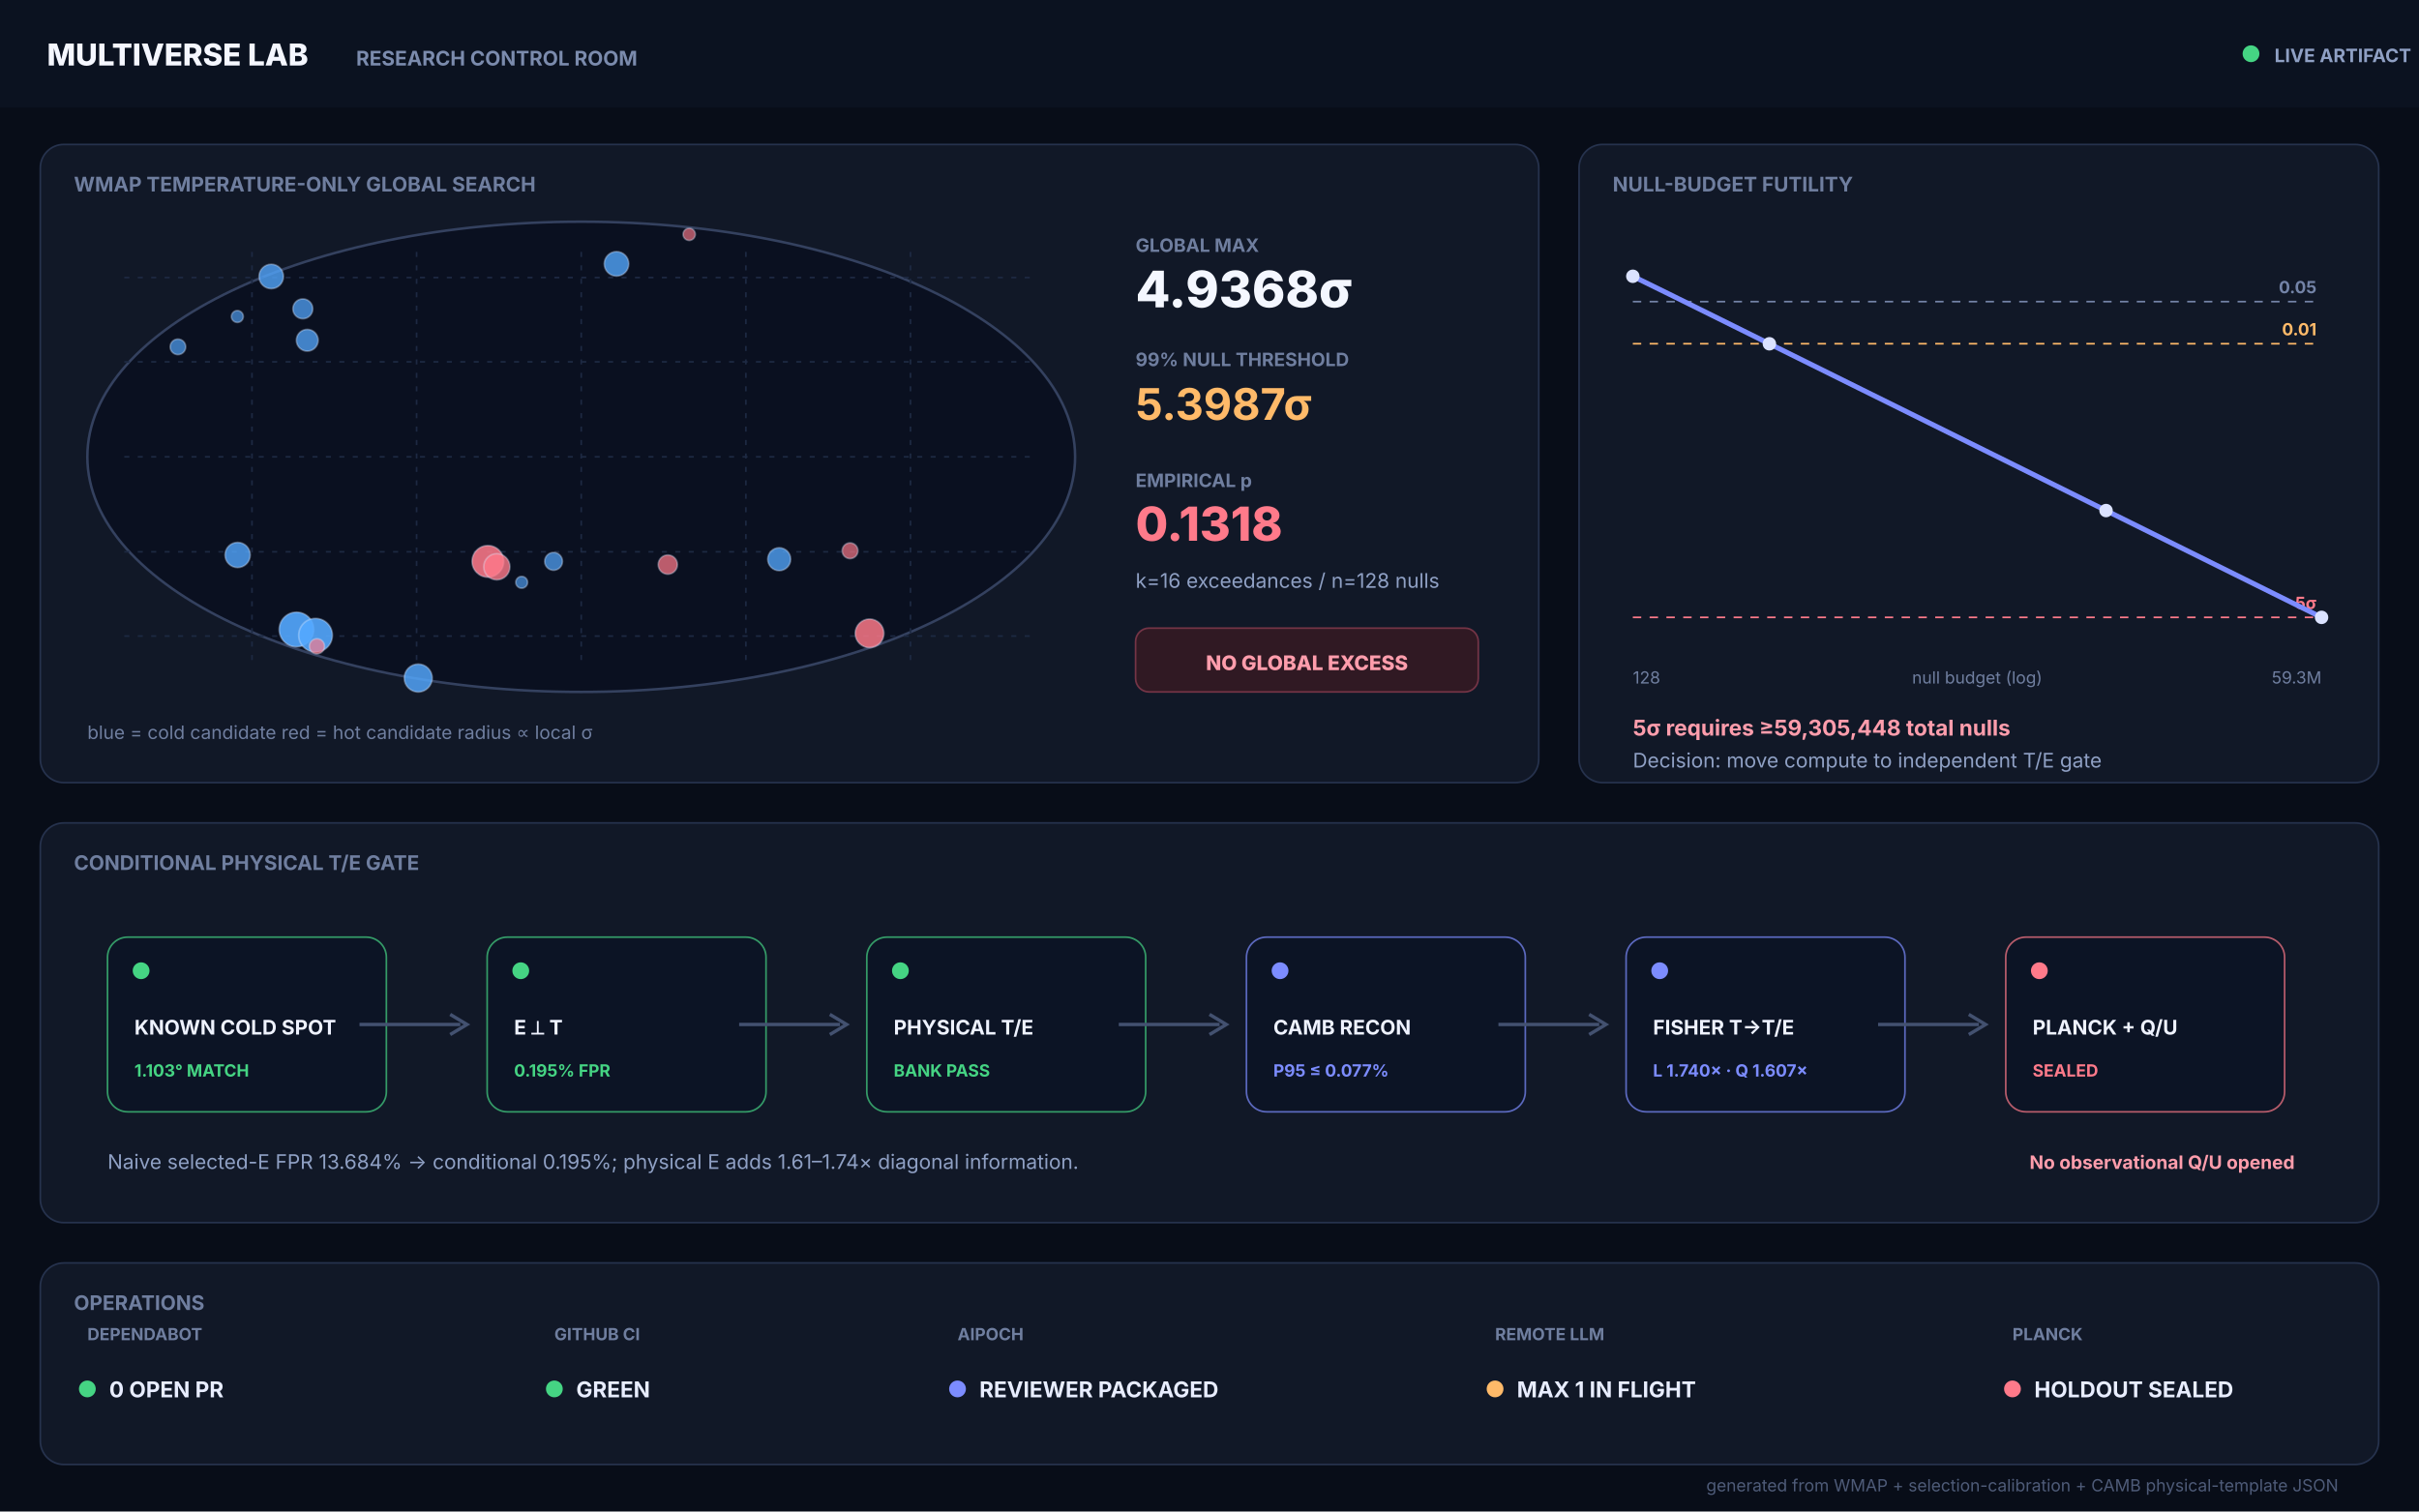
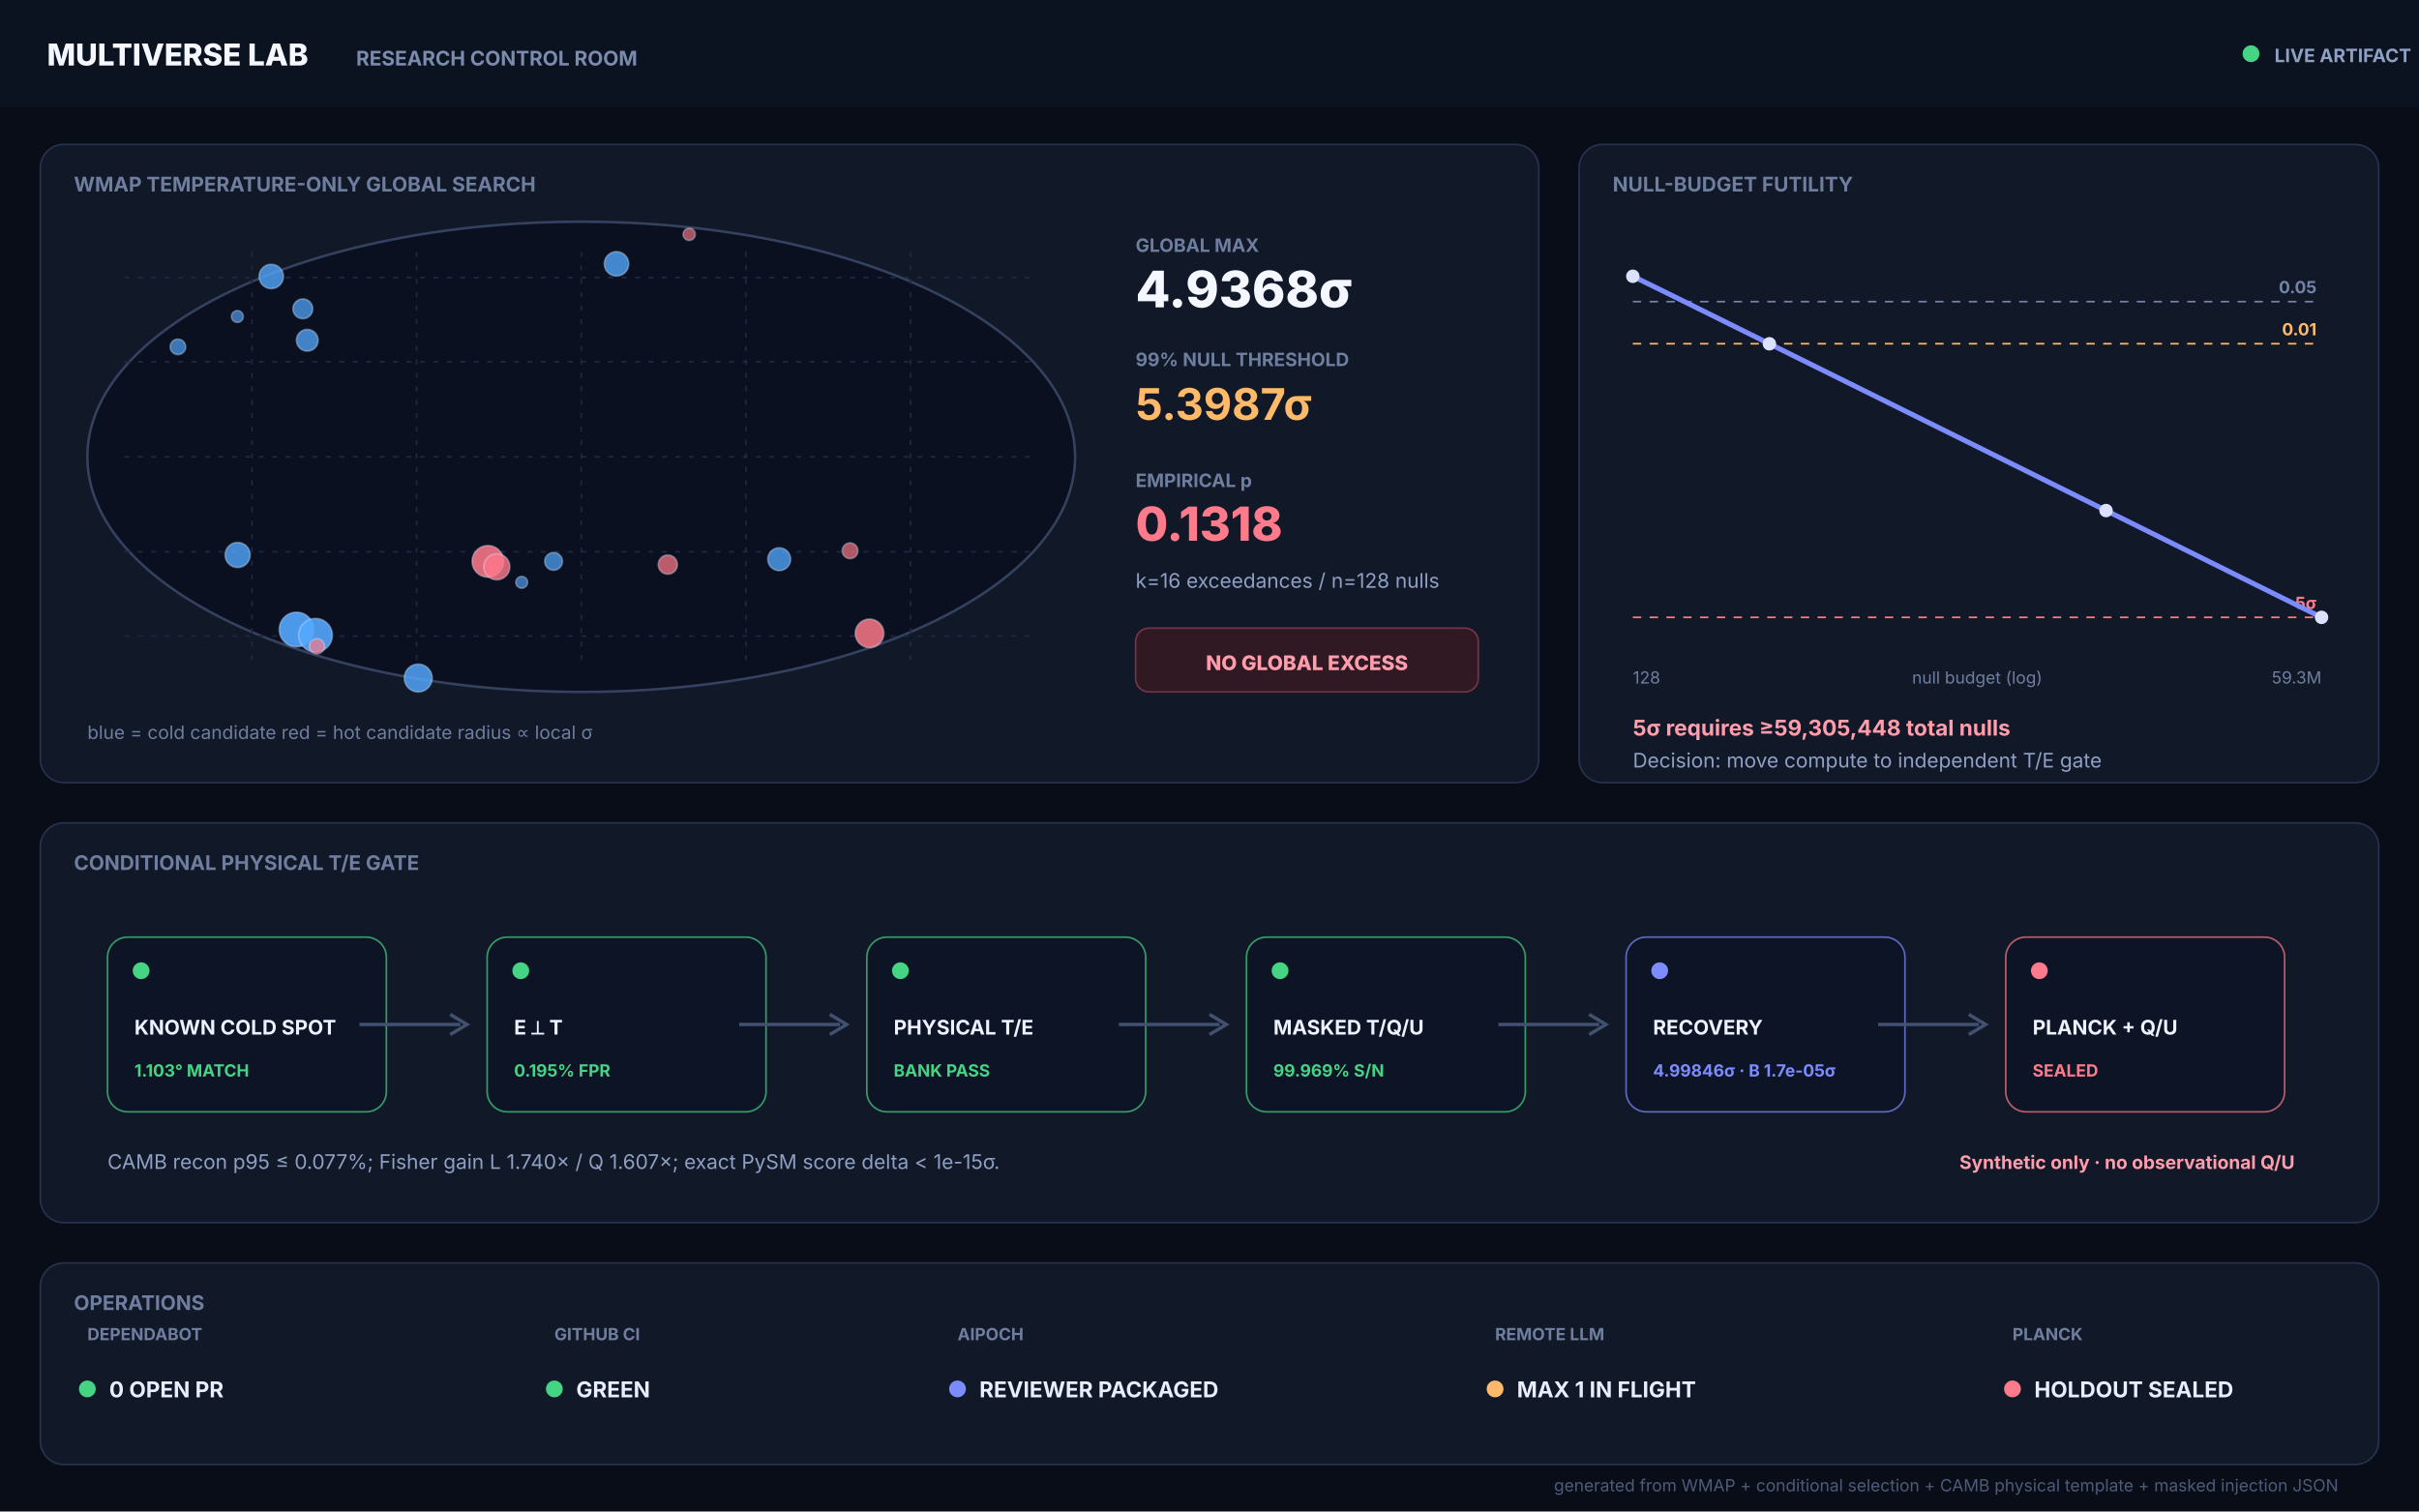
<svg xmlns="http://www.w3.org/2000/svg" width="1440" height="900" viewBox="0 0 1440 900">
  <rect width="1440" height="900" fill="#080d18" />
  <style>text{font-family:Inter,ui-sans-serif,system-ui,-apple-system,BlinkMacSystemFont,"Segoe UI",sans-serif}.mono{font-family:"SFMono-Regular",Consolas,monospace}</style>
  <rect x="0" y="0" width="1440" height="64" fill="#0b1220" />
  <text x="28" y="39" fill="#f5f7ff" font-size="18" font-weight="800" text-anchor="start">MULTIVERSE LAB</text>
  <text x="212" y="39" fill="#7b8bad" font-size="12" font-weight="700" text-anchor="start">RESEARCH CONTROL ROOM</text>
  <circle cx="1340" cy="32" r="5" fill="#45d483" />
  <text x="1354" y="37" fill="#8fa0c4" font-size="11" font-weight="700" text-anchor="start">LIVE ARTIFACT</text>
  <rect x="24" y="86" width="892" height="380" rx="14" fill="#111827" stroke="#26324d" />
  <text x="44" y="114" fill="#6f7e9f" font-size="12" font-weight="700" text-anchor="start">WMAP TEMPERATURE-ONLY GLOBAL SEARCH</text>
  <ellipse cx="346.0" cy="272.0" rx="294.0" ry="140.0" fill="#0a1020" stroke="#34415f" stroke-width="1.5" />
  <line x1="150.0" y1="150" x2="150.0" y2="394" stroke="#1d2942" stroke-width="1" stroke-dasharray="3 5" />
  <line x1="248.0" y1="150" x2="248.0" y2="394" stroke="#1d2942" stroke-width="1" stroke-dasharray="3 5" />
  <line x1="346.0" y1="150" x2="346.0" y2="394" stroke="#1d2942" stroke-width="1" stroke-dasharray="3 5" />
  <line x1="444.0" y1="150" x2="444.0" y2="394" stroke="#1d2942" stroke-width="1" stroke-dasharray="3 5" />
  <line x1="542.0" y1="150" x2="542.0" y2="394" stroke="#1d2942" stroke-width="1" stroke-dasharray="3 5" />
  <line x1="74" y1="378.734" x2="618" y2="378.734" stroke="#1d2942" stroke-width="1" stroke-dasharray="3 5" />
  <line x1="74" y1="328.556" x2="618" y2="328.556" stroke="#1d2942" stroke-width="1" stroke-dasharray="3 5" />
  <line x1="74" y1="272.0" x2="618" y2="272.0" stroke="#1d2942" stroke-width="1" stroke-dasharray="3 5" />
  <line x1="74" y1="215.444" x2="618" y2="215.444" stroke="#1d2942" stroke-width="1" stroke-dasharray="3 5" />
  <line x1="74" y1="165.266" x2="618" y2="165.266" stroke="#1d2942" stroke-width="1" stroke-dasharray="3 5" />
  <circle cx="176.52" cy="374.82" r="10.32" fill="#54a8ff" fill-opacity="0.90" stroke="#dbe8ff" stroke-opacity="0.35" />
  <circle cx="290.45" cy="334.25" r="9.44" fill="#ff7a8a" fill-opacity="0.86" stroke="#dbe8ff" stroke-opacity="0.35" />
  <circle cx="248.97" cy="403.72" r="8.32" fill="#54a8ff" fill-opacity="0.82" stroke="#dbe8ff" stroke-opacity="0.35" />
  <circle cx="367.00" cy="157.10" r="7.29" fill="#54a8ff" fill-opacity="0.78" stroke="#dbe8ff" stroke-opacity="0.35" />
  <circle cx="161.47" cy="164.62" r="7.27" fill="#54a8ff" fill-opacity="0.78" stroke="#dbe8ff" stroke-opacity="0.35" />
  <circle cx="187.84" cy="378.26" r="10.03" fill="#54a8ff" fill-opacity="0.89" stroke="#dbe8ff" stroke-opacity="0.35" />
  <circle cx="295.75" cy="337.47" r="7.79" fill="#ff7a8a" fill-opacity="0.80" stroke="#dbe8ff" stroke-opacity="0.35" />
  <circle cx="141.46" cy="330.44" r="7.49" fill="#54a8ff" fill-opacity="0.79" stroke="#dbe8ff" stroke-opacity="0.35" />
  <circle cx="463.85" cy="332.97" r="6.82" fill="#54a8ff" fill-opacity="0.76" stroke="#dbe8ff" stroke-opacity="0.35" />
  <circle cx="182.92" cy="202.61" r="6.48" fill="#54a8ff" fill-opacity="0.75" stroke="#dbe8ff" stroke-opacity="0.35" />
  <circle cx="517.63" cy="377.12" r="8.54" fill="#ff7a8a" fill-opacity="0.83" stroke="#dbe8ff" stroke-opacity="0.35" />
  <circle cx="180.27" cy="183.88" r="5.91" fill="#54a8ff" fill-opacity="0.72" stroke="#dbe8ff" stroke-opacity="0.35" />
  <circle cx="329.54" cy="334.25" r="5.30" fill="#54a8ff" fill-opacity="0.70" stroke="#dbe8ff" stroke-opacity="0.35" />
  <circle cx="506.03" cy="327.93" r="4.69" fill="#ff7a8a" fill-opacity="0.67" stroke="#dbe8ff" stroke-opacity="0.35" />
  <circle cx="105.92" cy="206.53" r="4.62" fill="#54a8ff" fill-opacity="0.67" stroke="#dbe8ff" stroke-opacity="0.35" />
  <circle cx="397.54" cy="336.17" r="5.72" fill="#ff7a8a" fill-opacity="0.72" stroke="#dbe8ff" stroke-opacity="0.35" />
  <circle cx="188.68" cy="384.81" r="4.52" fill="#ff7a8a" fill-opacity="0.67" stroke="#dbe8ff" stroke-opacity="0.35" />
  <circle cx="410.27" cy="139.52" r="3.63" fill="#ff7a8a" fill-opacity="0.63" stroke="#dbe8ff" stroke-opacity="0.35" />
  <circle cx="141.30" cy="188.46" r="3.53" fill="#54a8ff" fill-opacity="0.63" stroke="#dbe8ff" stroke-opacity="0.35" />
  <circle cx="310.55" cy="346.73" r="3.52" fill="#54a8ff" fill-opacity="0.63" stroke="#dbe8ff" stroke-opacity="0.35" />
  <text x="52" y="440" fill="#6f7e9f" font-size="11" font-weight="400" text-anchor="start">blue = cold candidate   red = hot candidate   radius ∝ local σ</text>
  <text x="676" y="150" fill="#6f7e9f" font-size="11" font-weight="700" text-anchor="start">GLOBAL MAX</text>
  <text x="676" y="183" fill="#f4f7ff" font-size="30" font-weight="800" text-anchor="start">4.9368σ</text>
  <text x="676" y="218" fill="#6f7e9f" font-size="11" font-weight="700" text-anchor="start">99% NULL THRESHOLD</text>
  <text x="676" y="250" fill="#ffba69" font-size="26" font-weight="750" text-anchor="start">5.3987σ</text>
  <text x="676" y="290" fill="#6f7e9f" font-size="11" font-weight="700" text-anchor="start">EMPIRICAL p</text>
  <text x="676" y="322" fill="#ff7a8a" font-size="28" font-weight="800" text-anchor="start">0.1318</text>
  <text x="676" y="350" fill="#8fa0c4" font-size="12" font-weight="400" text-anchor="start">k=16 exceedances / n=128 nulls</text>
  <rect x="676" y="374" width="204" height="38" rx="8" fill="#301923" stroke="#743446" />
  <text x="778" y="399" fill="#ff9dac" font-size="12" font-weight="800" text-anchor="middle">NO GLOBAL EXCESS</text>
  <rect x="940" y="86" width="476" height="380" rx="14" fill="#111827" stroke="#26324d" />
  <text x="960" y="114" fill="#6f7e9f" font-size="12" font-weight="700" text-anchor="start">NULL-BUDGET FUTILITY</text>
  <line x1="972" y1="179.594" x2="1382" y2="179.594" stroke="#7383a7" stroke-width="1" stroke-dasharray="5 5" />
  <text x="1379" y="174.594" fill="#7383a7" font-size="10" font-weight="700" text-anchor="end">0.05</text>
  <line x1="972" y1="204.664" x2="1382" y2="204.664" stroke="#ffba69" stroke-width="1" stroke-dasharray="5 5" />
  <text x="1379" y="199.664" fill="#ffba69" font-size="10" font-weight="700" text-anchor="end">0.01</text>
  <line x1="972" y1="367.596" x2="1382" y2="367.596" stroke="#ff7a8a" stroke-width="1" stroke-dasharray="5 5" />
  <text x="1379" y="362.596" fill="#ff7a8a" font-size="10" font-weight="700" text-anchor="end">5σ</text>
  <polyline points="972.0,164.5 993.8,175.2 1015.6,186.0 1037.4,196.8 1053.3,204.7 1109.0,232.3 1181.3,268.1 1253.7,304.0 1382.0,367.6" fill="none" stroke="#7c8cff" stroke-width="3" />
  <circle cx="972.0" cy="164.5" r="4" fill="#dbe2ff" />
  <circle cx="1053.3" cy="204.7" r="4" fill="#dbe2ff" />
  <circle cx="1253.7" cy="304.0" r="4" fill="#dbe2ff" />
  <circle cx="1382.0" cy="367.6" r="4" fill="#dbe2ff" />
  <text x="972" y="407" fill="#6f7e9f" font-size="10" font-weight="400" text-anchor="start">128</text>
  <text x="1177.0" y="407" fill="#6f7e9f" font-size="10" font-weight="400" text-anchor="middle">null budget (log)</text>
  <text x="1382" y="407" fill="#6f7e9f" font-size="10" font-weight="400" text-anchor="end">59.3M</text>
  <text x="972" y="438" fill="#ff9dac" font-size="13" font-weight="700" text-anchor="start">5σ requires ≥59,305,448 total nulls</text>
  <text x="972" y="457" fill="#8fa0c4" font-size="12" font-weight="400" text-anchor="start">Decision: move compute to independent T/E gate</text>
  <rect x="24" y="490" width="1392" height="238" rx="14" fill="#111827" stroke="#26324d" />
  <text x="44" y="518" fill="#6f7e9f" font-size="12" font-weight="700" text-anchor="start">CONDITIONAL PHYSICAL T/E GATE</text>
  <rect x="64" y="558" width="166" height="104" rx="12" fill="#0c1425" stroke="#45d483" stroke-opacity="0.7" />
  <circle cx="84" cy="578" r="5" fill="#45d483" />
  <text x="80" y="616" fill="#eef2ff" font-size="12" font-weight="750" text-anchor="start">KNOWN COLD SPOT</text>
  <text x="80" y="641" fill="#45d483" font-size="10" font-weight="700" text-anchor="start">1.103° MATCH</text>
  <line x1="214" y1="610" x2="274" y2="610" stroke="#435170" stroke-width="2" />
  <path d="M268 604 L278 610 L268 616" fill="none" stroke="#435170" stroke-width="2" />
  <rect x="290" y="558" width="166" height="104" rx="12" fill="#0c1425" stroke="#45d483" stroke-opacity="0.7" />
  <circle cx="310" cy="578" r="5" fill="#45d483" />
  <text x="306" y="616" fill="#eef2ff" font-size="12" font-weight="750" text-anchor="start">E ⟂ T</text>
  <text x="306" y="641" fill="#45d483" font-size="10" font-weight="700" text-anchor="start">0.195% FPR</text>
  <line x1="440" y1="610" x2="500" y2="610" stroke="#435170" stroke-width="2" />
  <path d="M494 604 L504 610 L494 616" fill="none" stroke="#435170" stroke-width="2" />
  <rect x="516" y="558" width="166" height="104" rx="12" fill="#0c1425" stroke="#45d483" stroke-opacity="0.7" />
  <circle cx="536" cy="578" r="5" fill="#45d483" />
  <text x="532" y="616" fill="#eef2ff" font-size="12" font-weight="750" text-anchor="start">PHYSICAL T/E</text>
  <text x="532" y="641" fill="#45d483" font-size="10" font-weight="700" text-anchor="start">BANK PASS</text>
  <line x1="666" y1="610" x2="726" y2="610" stroke="#435170" stroke-width="2" />
  <path d="M720 604 L730 610 L720 616" fill="none" stroke="#435170" stroke-width="2" />
-   <rect x="742" y="558" width="166" height="104" rx="12" fill="#0c1425" stroke="#7c8cff" stroke-opacity="0.7" />
-   <circle cx="762" cy="578" r="5" fill="#7c8cff" />
-   <text x="758" y="616" fill="#eef2ff" font-size="12" font-weight="750" text-anchor="start">CAMB RECON</text>
-   <text x="758" y="641" fill="#7c8cff" font-size="10" font-weight="700" text-anchor="start">P95 ≤ 0.077%</text>
+   <rect x="742" y="558" width="166" height="104" rx="12" fill="#0c1425" stroke="#45d483" stroke-opacity="0.7" />
+   <circle cx="762" cy="578" r="5" fill="#45d483" />
+   <text x="758" y="616" fill="#eef2ff" font-size="12" font-weight="750" text-anchor="start">MASKED T/Q/U</text>
+   <text x="758" y="641" fill="#45d483" font-size="10" font-weight="700" text-anchor="start">99.969% S/N</text>
  <line x1="892" y1="610" x2="952" y2="610" stroke="#435170" stroke-width="2" />
  <path d="M946 604 L956 610 L946 616" fill="none" stroke="#435170" stroke-width="2" />
  <rect x="968" y="558" width="166" height="104" rx="12" fill="#0c1425" stroke="#7c8cff" stroke-opacity="0.7" />
  <circle cx="988" cy="578" r="5" fill="#7c8cff" />
-   <text x="984" y="616" fill="#eef2ff" font-size="12" font-weight="750" text-anchor="start">FISHER T→T/E</text>
-   <text x="984" y="641" fill="#7c8cff" font-size="10" font-weight="700" text-anchor="start">L 1.740× · Q 1.607×</text>
+   <text x="984" y="616" fill="#eef2ff" font-size="12" font-weight="750" text-anchor="start">RECOVERY</text>
+   <text x="984" y="641" fill="#7c8cff" font-size="10" font-weight="700" text-anchor="start">4.99846σ · B 1.7e-05σ</text>
  <line x1="1118" y1="610" x2="1178" y2="610" stroke="#435170" stroke-width="2" />
  <path d="M1172 604 L1182 610 L1172 616" fill="none" stroke="#435170" stroke-width="2" />
  <rect x="1194" y="558" width="166" height="104" rx="12" fill="#0c1425" stroke="#ff7a8a" stroke-opacity="0.7" />
  <circle cx="1214" cy="578" r="5" fill="#ff7a8a" />
  <text x="1210" y="616" fill="#eef2ff" font-size="12" font-weight="750" text-anchor="start">PLANCK + Q/U</text>
  <text x="1210" y="641" fill="#ff7a8a" font-size="10" font-weight="700" text-anchor="start">SEALED</text>
-   <text x="64" y="696" fill="#8fa0c4" font-size="12" font-weight="400" text-anchor="start">Naive selected-E FPR 13.684% → conditional 0.195%; physical E adds 1.61–1.74× diagonal information.</text>
-   <text x="1366" y="696" fill="#ff9dac" font-size="11" font-weight="700" text-anchor="end">No observational Q/U opened</text>
+   <text x="64" y="696" fill="#8fa0c4" font-size="12" font-weight="400" text-anchor="start">CAMB recon p95 ≤ 0.077%; Fisher gain L 1.740× / Q 1.607×; exact PySM score delta &lt; 1e-15σ.</text>
+   <text x="1366" y="696" fill="#ff9dac" font-size="11" font-weight="700" text-anchor="end">Synthetic only · no observational Q/U</text>
  <rect x="24" y="752" width="1392" height="120" rx="14" fill="#111827" stroke="#26324d" />
  <text x="44" y="780" fill="#6f7e9f" font-size="12" font-weight="700" text-anchor="start">OPERATIONS</text>
  <text x="52" y="798" fill="#6f7e9f" font-size="10" font-weight="700" text-anchor="start">DEPENDABOT</text>
  <circle cx="52" cy="827" r="5" fill="#45d483" />
  <text x="65" y="832" fill="#e8edff" font-size="13" font-weight="700" text-anchor="start">0 OPEN PR</text>
  <text x="330" y="798" fill="#6f7e9f" font-size="10" font-weight="700" text-anchor="start">GITHUB CI</text>
  <circle cx="330" cy="827" r="5" fill="#45d483" />
  <text x="343" y="832" fill="#e8edff" font-size="13" font-weight="700" text-anchor="start">GREEN</text>
  <text x="570" y="798" fill="#6f7e9f" font-size="10" font-weight="700" text-anchor="start">AIPOCH</text>
  <circle cx="570" cy="827" r="5" fill="#7c8cff" />
  <text x="583" y="832" fill="#e8edff" font-size="13" font-weight="700" text-anchor="start">REVIEWER PACKAGED</text>
  <text x="890" y="798" fill="#6f7e9f" font-size="10" font-weight="700" text-anchor="start">REMOTE LLM</text>
  <circle cx="890" cy="827" r="5" fill="#ffba69" />
  <text x="903" y="832" fill="#e8edff" font-size="13" font-weight="700" text-anchor="start">MAX 1 IN FLIGHT</text>
  <text x="1198" y="798" fill="#6f7e9f" font-size="10" font-weight="700" text-anchor="start">PLANCK</text>
  <circle cx="1198" cy="827" r="5" fill="#ff7a8a" />
  <text x="1211" y="832" fill="#e8edff" font-size="13" font-weight="700" text-anchor="start">HOLDOUT SEALED</text>
-   <text x="1392" y="888" fill="#4e5b78" font-size="10" font-weight="400" text-anchor="end">generated from WMAP + selection-calibration + CAMB physical-template JSON</text>
+   <text x="1392" y="888" fill="#4e5b78" font-size="10" font-weight="400" text-anchor="end">generated from WMAP + conditional selection + CAMB physical template + masked injection JSON</text>
</svg>
